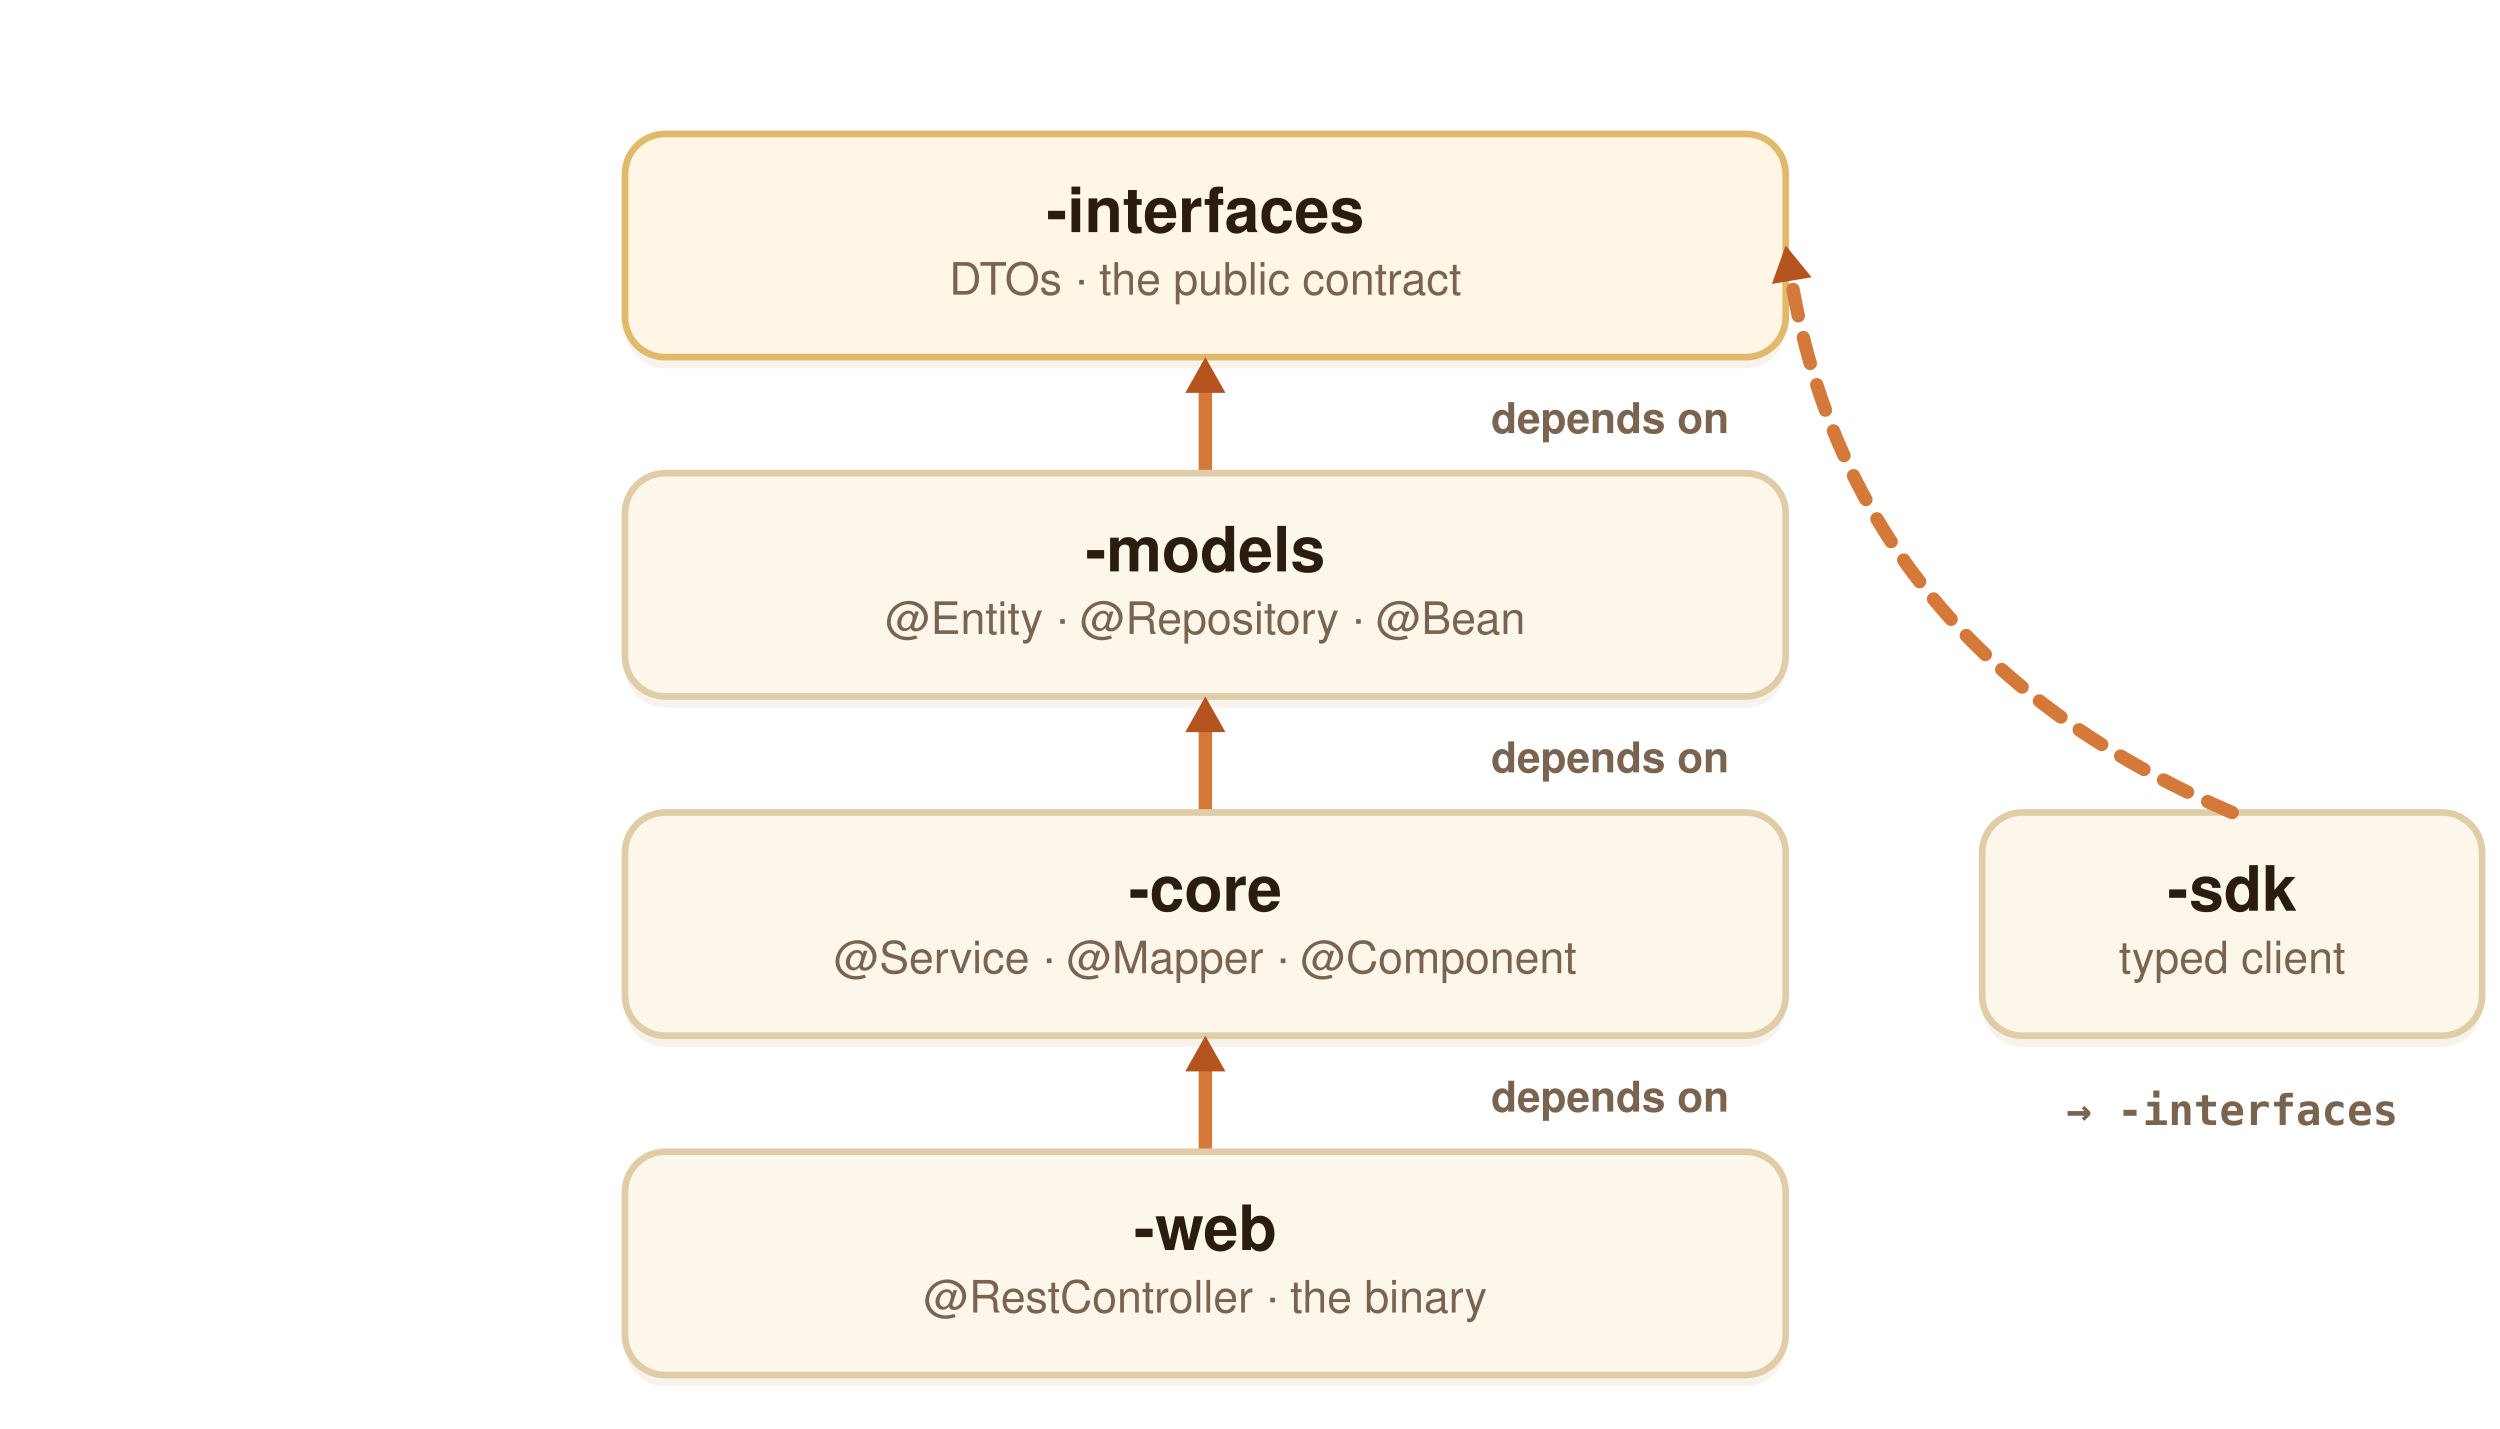
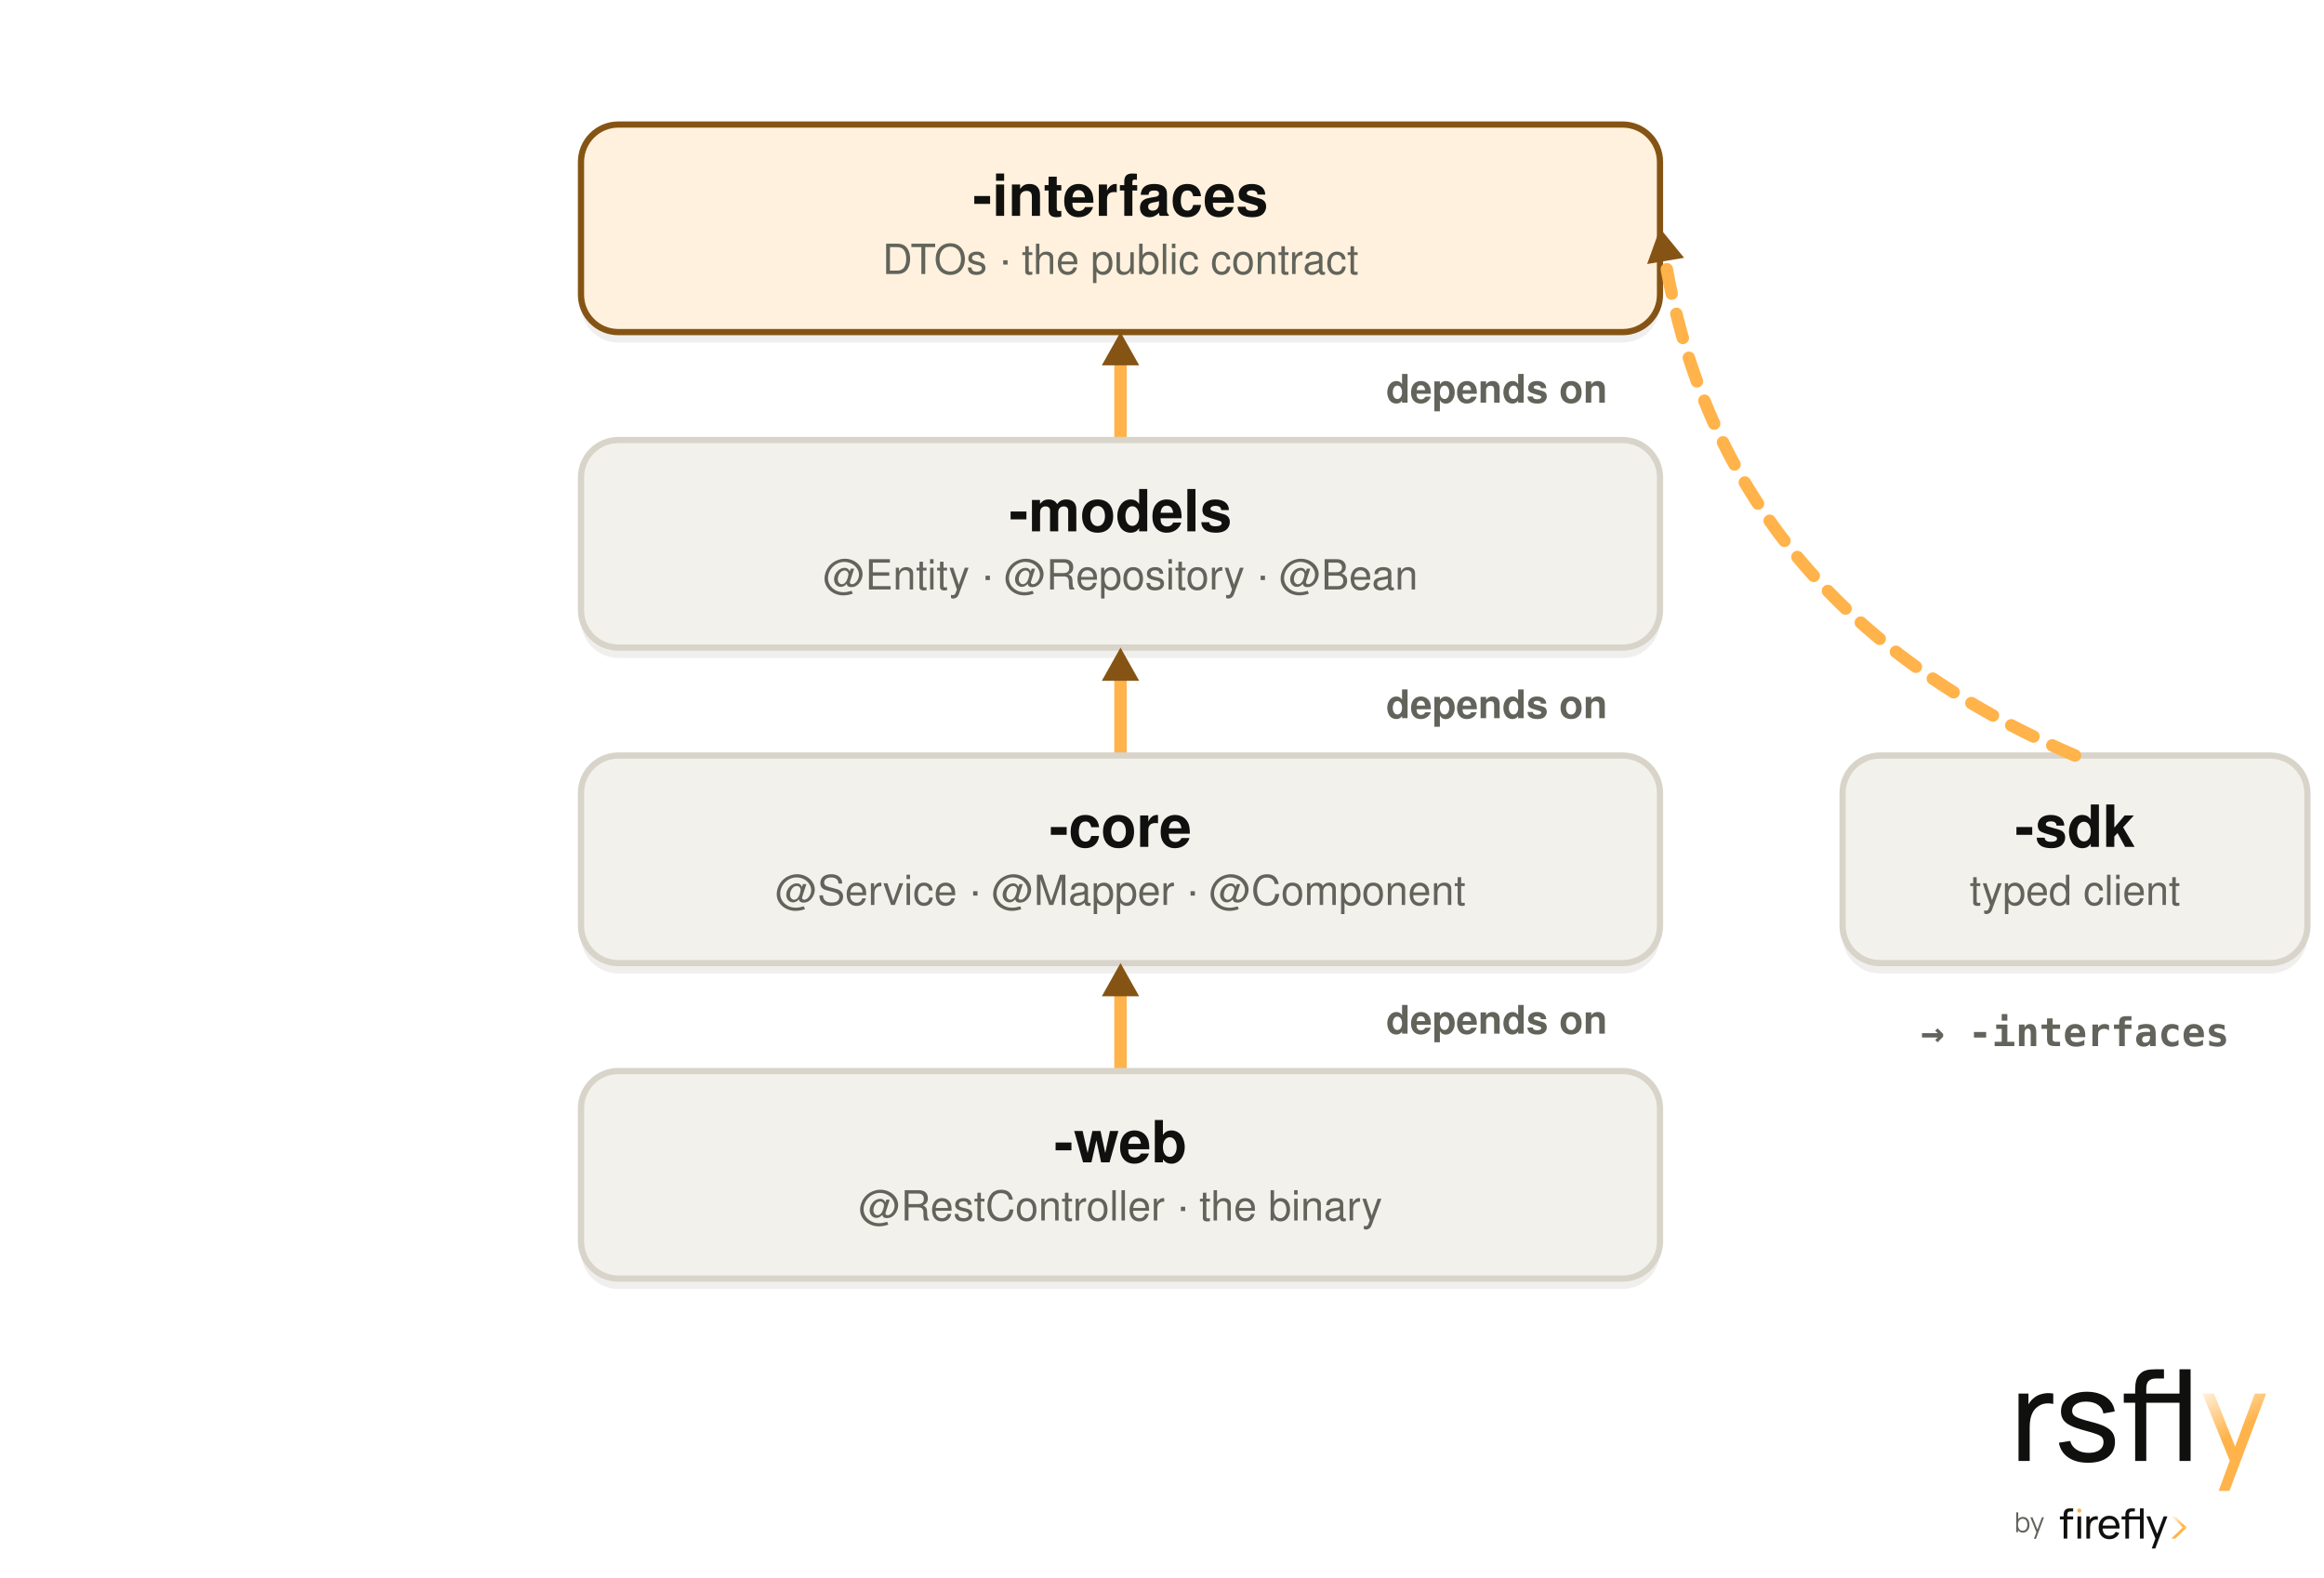
- <svg xmlns="http://www.w3.org/2000/svg" viewBox="0 0 560 320" role="img" aria-label="Layered crate stack: interfaces, models, core and web crates with dependencies pointing strictly inward toward the interfaces contract, and an sdk crate that depends only on interfaces" font-family="Avenir Next,Avenir,Helvetica Neue,Helvetica,Arial,sans-serif">
-   <rect x="140.0" y="32.5" width="260.0" height="50.0" rx="9" fill="#d9c4a3" opacity="0.22" />
-   <rect x="140.0" y="30.0" width="260.0" height="50.0" rx="9" fill="#fff6e6" stroke="#e0b96a" stroke-width="1.5" />
-   <text x="270.0" y="52.0" text-anchor="middle" font-size="14" font-weight="700" fill="#2a1d10" font-family="Avenir Next,Avenir,Helvetica Neue,Helvetica,Arial,sans-serif">-interfaces</text>
-   <text x="270.0" y="66.0" text-anchor="middle" font-size="10.0" fill="#7a6450" font-family="Avenir Next,Avenir,Helvetica Neue,Helvetica,Arial,sans-serif">DTOs · the public contract</text>
-   <line x1="270.0" y1="106.0" x2="270.0" y2="88.0" stroke="#d4793a" stroke-width="3.0" stroke-linecap="round" />
-   <polygon points="270.0,80.0 274.5,88.0 265.5,88.0" fill="#b5531f" />
-   <text x="334.0" y="97.0" text-anchor="start" font-size="9.5" font-weight="600" fill="#7a6450" font-family="Avenir Next,Avenir,Helvetica Neue,Helvetica,Arial,sans-serif">depends on</text>
-   <rect x="140.0" y="108.5" width="260.0" height="50.0" rx="9" fill="#d9c4a3" opacity="0.22" />
-   <rect x="140.0" y="106.0" width="260.0" height="50.0" rx="9" fill="#fdf6ea" stroke="#e0cda8" stroke-width="1.5" />
-   <text x="270.0" y="128.0" text-anchor="middle" font-size="14" font-weight="700" fill="#2a1d10" font-family="Avenir Next,Avenir,Helvetica Neue,Helvetica,Arial,sans-serif">-models</text>
-   <text x="270.0" y="142.0" text-anchor="middle" font-size="10.0" fill="#7a6450" font-family="Avenir Next,Avenir,Helvetica Neue,Helvetica,Arial,sans-serif">@Entity · @Repository · @Bean</text>
-   <line x1="270.0" y1="182.0" x2="270.0" y2="164.0" stroke="#d4793a" stroke-width="3.0" stroke-linecap="round" />
-   <polygon points="270.0,156.0 274.5,164.0 265.5,164.0" fill="#b5531f" />
-   <text x="334.0" y="173.0" text-anchor="start" font-size="9.5" font-weight="600" fill="#7a6450" font-family="Avenir Next,Avenir,Helvetica Neue,Helvetica,Arial,sans-serif">depends on</text>
-   <rect x="140.0" y="184.5" width="260.0" height="50.0" rx="9" fill="#d9c4a3" opacity="0.22" />
-   <rect x="140.0" y="182.0" width="260.0" height="50.0" rx="9" fill="#fdf6ea" stroke="#e0cda8" stroke-width="1.5" />
-   <text x="270.0" y="204.0" text-anchor="middle" font-size="14" font-weight="700" fill="#2a1d10" font-family="Avenir Next,Avenir,Helvetica Neue,Helvetica,Arial,sans-serif">-core</text>
-   <text x="270.0" y="218.0" text-anchor="middle" font-size="10.0" fill="#7a6450" font-family="Avenir Next,Avenir,Helvetica Neue,Helvetica,Arial,sans-serif">@Service · @Mapper · @Component</text>
-   <line x1="270.0" y1="258.0" x2="270.0" y2="240.0" stroke="#d4793a" stroke-width="3.0" stroke-linecap="round" />
-   <polygon points="270.0,232.0 274.5,240.0 265.5,240.0" fill="#b5531f" />
-   <text x="334.0" y="249.0" text-anchor="start" font-size="9.5" font-weight="600" fill="#7a6450" font-family="Avenir Next,Avenir,Helvetica Neue,Helvetica,Arial,sans-serif">depends on</text>
-   <rect x="140.0" y="260.5" width="260.0" height="50.0" rx="9" fill="#d9c4a3" opacity="0.22" />
-   <rect x="140.0" y="258.0" width="260.0" height="50.0" rx="9" fill="#fdf6ea" stroke="#e0cda8" stroke-width="1.5" />
-   <text x="270.0" y="280.0" text-anchor="middle" font-size="14" font-weight="700" fill="#2a1d10" font-family="Avenir Next,Avenir,Helvetica Neue,Helvetica,Arial,sans-serif">-web</text>
-   <text x="270.0" y="294.0" text-anchor="middle" font-size="10.0" fill="#7a6450" font-family="Avenir Next,Avenir,Helvetica Neue,Helvetica,Arial,sans-serif">@RestController · the binary</text>
-   <rect x="444.0" y="184.5" width="112.0" height="50.0" rx="9" fill="#d9c4a3" opacity="0.22" />
-   <rect x="444.0" y="182.0" width="112.0" height="50.0" rx="9" fill="#fdf6ea" stroke="#e0cda8" stroke-width="1.5" />
-   <text x="500.0" y="204.0" text-anchor="middle" font-size="14" font-weight="700" fill="#2a1d10" font-family="Avenir Next,Avenir,Helvetica Neue,Helvetica,Arial,sans-serif">-sdk</text>
-   <text x="500.0" y="218.0" text-anchor="middle" font-size="10.0" fill="#7a6450" font-family="Avenir Next,Avenir,Helvetica Neue,Helvetica,Arial,sans-serif">typed client</text>
-   <path d="M500.0,182.0 Q415.4,145.7 401.3,62.9" fill="none" stroke="#d4793a" stroke-width="3.0" stroke-dasharray="6 5" stroke-linecap="round" />
-   <polygon points="400.0,55.0 405.8,62.1 396.9,63.6" fill="#b5531f" />
-   <text x="500.0" y="252.0" text-anchor="middle" font-size="9.5" font-weight="600" fill="#7a6450" font-family="SF Mono,JetBrains Mono,Menlo,Consolas,monospace">→ -interfaces</text>
+ <svg xmlns="http://www.w3.org/2000/svg" viewBox="0 0 560 380" role="img" aria-label="Layered crate stack: interfaces, models, core and web crates with dependencies pointing strictly inward toward the interfaces contract, and an sdk crate that depends only on interfaces" font-family="Avenir Next,Avenir,Helvetica Neue,Helvetica,Arial,sans-serif">
+   <rect x="140.0" y="32.5" width="260.0" height="50.0" rx="9" fill="#bfb8ab" opacity="0.22" />
+   <rect x="140.0" y="30.0" width="260.0" height="50.0" rx="9" fill="#fff1dd" stroke="#855414" stroke-width="1.5" />
+   <text x="270.0" y="52.0" text-anchor="middle" font-size="14" font-weight="700" fill="#10110f" font-family="Avenir Next,Avenir,Helvetica Neue,Helvetica,Arial,sans-serif">-interfaces</text>
+   <text x="270.0" y="66.0" text-anchor="middle" font-size="10.0" fill="#62645b" font-family="Avenir Next,Avenir,Helvetica Neue,Helvetica,Arial,sans-serif">DTOs · the public contract</text>
+   <line x1="270.0" y1="106.0" x2="270.0" y2="88.0" stroke="#ffb34a" stroke-width="3.0" stroke-linecap="round" />
+   <polygon points="270.0,80.0 274.5,88.0 265.5,88.0" fill="#855414" />
+   <text x="334.0" y="97.0" text-anchor="start" font-size="9.5" font-weight="600" fill="#62645b" font-family="Avenir Next,Avenir,Helvetica Neue,Helvetica,Arial,sans-serif">depends on</text>
+   <rect x="140.0" y="108.5" width="260.0" height="50.0" rx="9" fill="#bfb8ab" opacity="0.22" />
+   <rect x="140.0" y="106.0" width="260.0" height="50.0" rx="9" fill="#f3f1eb" stroke="#d8d4ca" stroke-width="1.5" />
+   <text x="270.0" y="128.0" text-anchor="middle" font-size="14" font-weight="700" fill="#10110f" font-family="Avenir Next,Avenir,Helvetica Neue,Helvetica,Arial,sans-serif">-models</text>
+   <text x="270.0" y="142.0" text-anchor="middle" font-size="10.0" fill="#62645b" font-family="Avenir Next,Avenir,Helvetica Neue,Helvetica,Arial,sans-serif">@Entity · @Repository · @Bean</text>
+   <line x1="270.0" y1="182.0" x2="270.0" y2="164.0" stroke="#ffb34a" stroke-width="3.0" stroke-linecap="round" />
+   <polygon points="270.0,156.0 274.5,164.0 265.5,164.0" fill="#855414" />
+   <text x="334.0" y="173.0" text-anchor="start" font-size="9.5" font-weight="600" fill="#62645b" font-family="Avenir Next,Avenir,Helvetica Neue,Helvetica,Arial,sans-serif">depends on</text>
+   <rect x="140.0" y="184.5" width="260.0" height="50.0" rx="9" fill="#bfb8ab" opacity="0.22" />
+   <rect x="140.0" y="182.0" width="260.0" height="50.0" rx="9" fill="#f3f1eb" stroke="#d8d4ca" stroke-width="1.5" />
+   <text x="270.0" y="204.0" text-anchor="middle" font-size="14" font-weight="700" fill="#10110f" font-family="Avenir Next,Avenir,Helvetica Neue,Helvetica,Arial,sans-serif">-core</text>
+   <text x="270.0" y="218.0" text-anchor="middle" font-size="10.0" fill="#62645b" font-family="Avenir Next,Avenir,Helvetica Neue,Helvetica,Arial,sans-serif">@Service · @Mapper · @Component</text>
+   <line x1="270.0" y1="258.0" x2="270.0" y2="240.0" stroke="#ffb34a" stroke-width="3.0" stroke-linecap="round" />
+   <polygon points="270.0,232.0 274.5,240.0 265.5,240.0" fill="#855414" />
+   <text x="334.0" y="249.0" text-anchor="start" font-size="9.5" font-weight="600" fill="#62645b" font-family="Avenir Next,Avenir,Helvetica Neue,Helvetica,Arial,sans-serif">depends on</text>
+   <rect x="140.0" y="260.5" width="260.0" height="50.0" rx="9" fill="#bfb8ab" opacity="0.22" />
+   <rect x="140.0" y="258.0" width="260.0" height="50.0" rx="9" fill="#f3f1eb" stroke="#d8d4ca" stroke-width="1.5" />
+   <text x="270.0" y="280.0" text-anchor="middle" font-size="14" font-weight="700" fill="#10110f" font-family="Avenir Next,Avenir,Helvetica Neue,Helvetica,Arial,sans-serif">-web</text>
+   <text x="270.0" y="294.0" text-anchor="middle" font-size="10.0" fill="#62645b" font-family="Avenir Next,Avenir,Helvetica Neue,Helvetica,Arial,sans-serif">@RestController · the binary</text>
+   <rect x="444.0" y="184.5" width="112.0" height="50.0" rx="9" fill="#bfb8ab" opacity="0.22" />
+   <rect x="444.0" y="182.0" width="112.0" height="50.0" rx="9" fill="#f3f1eb" stroke="#d8d4ca" stroke-width="1.5" />
+   <text x="500.0" y="204.0" text-anchor="middle" font-size="14" font-weight="700" fill="#10110f" font-family="Avenir Next,Avenir,Helvetica Neue,Helvetica,Arial,sans-serif">-sdk</text>
+   <text x="500.0" y="218.0" text-anchor="middle" font-size="10.0" fill="#62645b" font-family="Avenir Next,Avenir,Helvetica Neue,Helvetica,Arial,sans-serif">typed client</text>
+   <path d="M500.0,182.0 Q415.4,145.7 401.3,62.9" fill="none" stroke="#ffb34a" stroke-width="3.0" stroke-dasharray="6 5" stroke-linecap="round" />
+   <polygon points="400.0,55.0 405.8,62.1 396.9,63.6" fill="#855414" />
+   <text x="500.0" y="252.0" text-anchor="middle" font-size="9.5" font-weight="600" fill="#62645b" font-family="SF Mono,JetBrains Mono,Menlo,Consolas,monospace">→ -interfaces</text>
+   <svg x="480.0" y="324.0" width="72" height="52" viewBox="0 0 335.52 242">
+     <g fill="#10110f" transform="translate(20 130) scale(0.07 -0.07)">
+       <g transform="translate(0 0)">
+         <path d="M140 0L140 1080L299 1080L299 908Q310 927 323 945Q353 987 391 1014Q433 1048 486 1066Q539 1084 594 1087.5Q649 1091 697 1080L697 913Q641 928 574 921Q507 914 450 872Q398 835 369.5 782Q341 729 330 667.5Q319 606 319 542L319 0Z" />
+       </g>
+       <g transform="translate(707 0)">
+         <path d="M548 -29Q355 -29 231.5 55.5Q108 140 80 292L262 321Q284 233 363 181.5Q442 130 559 130Q670 130 733 176Q796 222 796 301Q796 347 775 375.5Q754 404 688.5 429Q623 454 491 489Q348 527 266 568Q184 609 149 663Q114 717 114 794Q114 889 166 960.5Q218 1032 311.5 1071Q405 1110 529 1110Q652 1110 749 1071Q846 1032 905.5 960.5Q965 889 976 794L794 761Q781 848 710.5 898Q640 948 529 951Q424 955 358.5 914Q293 873 293 803Q293 764 317.5 736Q342 708 408.5 683Q475 658 602 626Q745 590 827.5 547.5Q910 505 945 447.5Q980 390 980 306Q980 150 865 60.5Q750 -29 548 -29Z" />
+       </g>
+       <g transform="translate(1768 0)">
+         <path d="M243 0L243 933L60 933L60 1080L243 1080L243 1139Q243 1181 247 1224.5Q251 1268 265 1309.5Q279 1351 311 1386Q348 1427 392 1444.5Q436 1462 481.5 1466Q527 1470 568 1470L705 1470L705 1322L578 1322Q499 1322 460 1283.5Q421 1245 421 1167L421 1080L954 1080L954 1470L1132 1470L1132 0L954 0L954 933L421 933L421 0Z" />
+       </g>
+       <g transform="translate(3060 0)">
+         <g data-family-terminal="trail-y">
+           <defs>
+             <linearGradient id="figure-rsfly-family-rsfly-20-130-140" gradientUnits="userSpaceOnUse" x1="30" y1="1080" x2="554" y2="230">
+               <stop offset="0" stop-color="#ffb34a" stop-opacity="0.2" />
+               <stop offset="0.8" stop-color="#ffb34a" stop-opacity="1" />
+             </linearGradient>
+           </defs>
+           <path d="M290 -480L468 4L30 1080L217 1080L554 230L870 1080L1051 1080L463 -480Z" fill="url(#figure-rsfly-family-rsfly-20-130-140)" />
+         </g>
+       </g>
+     </g>
+     <g fill="#62645b" transform="translate(25 210) scale(0.0155 -0.0155)">
+       <path d="M625 -30Q476 -30 373 46Q314 89 271 150L271 0L139 0L139 1440L287 1440L287 953Q325 1001 375 1036Q479 1110 631 1110Q779 1110 885 1035Q991 960 1047.5 831Q1104 702 1104 541Q1104 379 1047 250Q990 121 883 45.5Q776 -30 625 -30ZM610 107Q723 107 798 164Q873 221 910.5 319.5Q948 418 948 541Q948 663 911 761Q874 859 798.5 916Q723 973 607 973Q494 973 419.5 918Q345 863 308 765.5Q271 668 271 541Q271 416 308 317.5Q345 219 420 163Q495 107 610 107Z" transform="translate(0 0)" />
+       <path d="M294 -480L472 3L33 1080L189 1080L544 192L871 1080L1021 1080L441 -480Z" transform="translate(1131 0)" />
+     </g>
+     <svg x="76" y="183" width="143" height="45.48" viewBox="5 -148 619.4 197">
+       <defs>
+         <linearGradient id="figure-rsfly-firefly-trail" gradientUnits="userSpaceOnUse" x1="567.4" y1="-108" x2="623.4" y2="-54">
+           <stop offset="0" stop-color="#ffb34a" stop-opacity="0.2" />
+           <stop offset="0.8" stop-color="#ffb34a" stop-opacity="1" />
+         </linearGradient>
+       </defs>
+       <path d="M24.3 0L24.3 -93.3L6 -93.3L6 -108L24.3 -108L24.3 -113.9Q24.3 -118.1 24.7 -122.45Q25.1 -126.8 26.5 -130.95Q27.9 -135.1 31.1 -138.6Q34.8 -142.7 39.2 -144.45Q43.6 -146.2 48.15 -146.6Q52.7 -147 56.8 -147L70.5 -147L70.5 -132.2L57.8 -132.2Q49.9 -132.2 46 -128.35Q42.1 -124.5 42.1 -116.7L42.1 -108L70.5 -108L70.5 -93.3L42.1 -93.3L42.1 0ZM91.5 0L91.5 -108L109.3 -108L109.3 0ZM134.8 0L134.8 -108L150.7 -108L150.7 -90.8Q151.8 -92.7 153.1 -94.5Q156.1 -98.7 159.9 -101.4Q164.1 -104.8 169.4 -106.6Q174.7 -108.4 180.2 -108.75Q185.7 -109.1 190.5 -108L190.5 -91.3Q184.9 -92.8 178.2 -92.1Q171.5 -91.4 165.8 -87.2Q160.6 -83.5 157.75 -78.2Q154.9 -72.9 153.8 -66.75Q152.7 -60.6 152.7 -54.2L152.7 0ZM247.3 3Q231.4 3 219.55 -4.05Q207.7 -11.1 201.1 -23.75Q194.5 -36.4 194.5 -53.3Q194.5 -71 201 -83.95Q207.5 -96.9 219.15 -103.95Q230.8 -111 246.5 -111Q262.8 -111 274.25 -103.5Q285.7 -96 291.45 -82.1Q297.2 -68.2 296.4 -49L213.6 -49Q214.6 -33.5 222 -24.4Q230.6 -13.9 246.5 -13.9Q257.2 -13.9 265.1 -18.8Q273 -23.7 277.5 -32.9L294.6 -27Q288.3 -12.7 275.65 -4.85Q263 3 247.3 3ZM277.9 -63.3Q276.5 -77.4 270.3 -85.2Q262.5 -95 247.1 -95Q230.6 -95 222 -84.4Q215.5 -76.4 213.9 -63.3ZM324.4 0L324.4 -93.3L306.1 -93.3L306.1 -108L324.4 -108L324.4 -113.9Q324.4 -118.1 324.8 -122.45Q325.2 -126.8 326.6 -130.95Q328 -135.1 331.2 -138.6Q334.9 -142.7 339.3 -144.45Q343.7 -146.2 348.25 -146.6Q352.8 -147 356.9 -147L370.6 -147L370.6 -132.2L357.9 -132.2Q350 -132.2 346.1 -128.35Q342.2 -124.5 342.2 -116.7L342.2 -108L395.5 -108L395.5 -147L413.3 -147L413.3 0L395.5 0L395.5 -93.3L342.2 -93.3L342.2 0ZM452.8 48L470.6 -0.4L426.8 -108L445.5 -108L479.2 -23L510.8 -108L528.9 -108L470.1 48Z" fill="#10110f" />
+       <circle cx="100.4" cy="-136.3" r="9.97" fill="#ffb34a" />
+       <path d="M567.4 -108L623.4 -54L603.4 -54L547.4 -108Z" fill="url(#figure-rsfly-firefly-trail)" />
+       <path d="M623.4 -54L567.4 0L547.4 0L603.4 -54Z" fill="#ffb34a" />
+     </svg>
+   </svg>
</svg>
